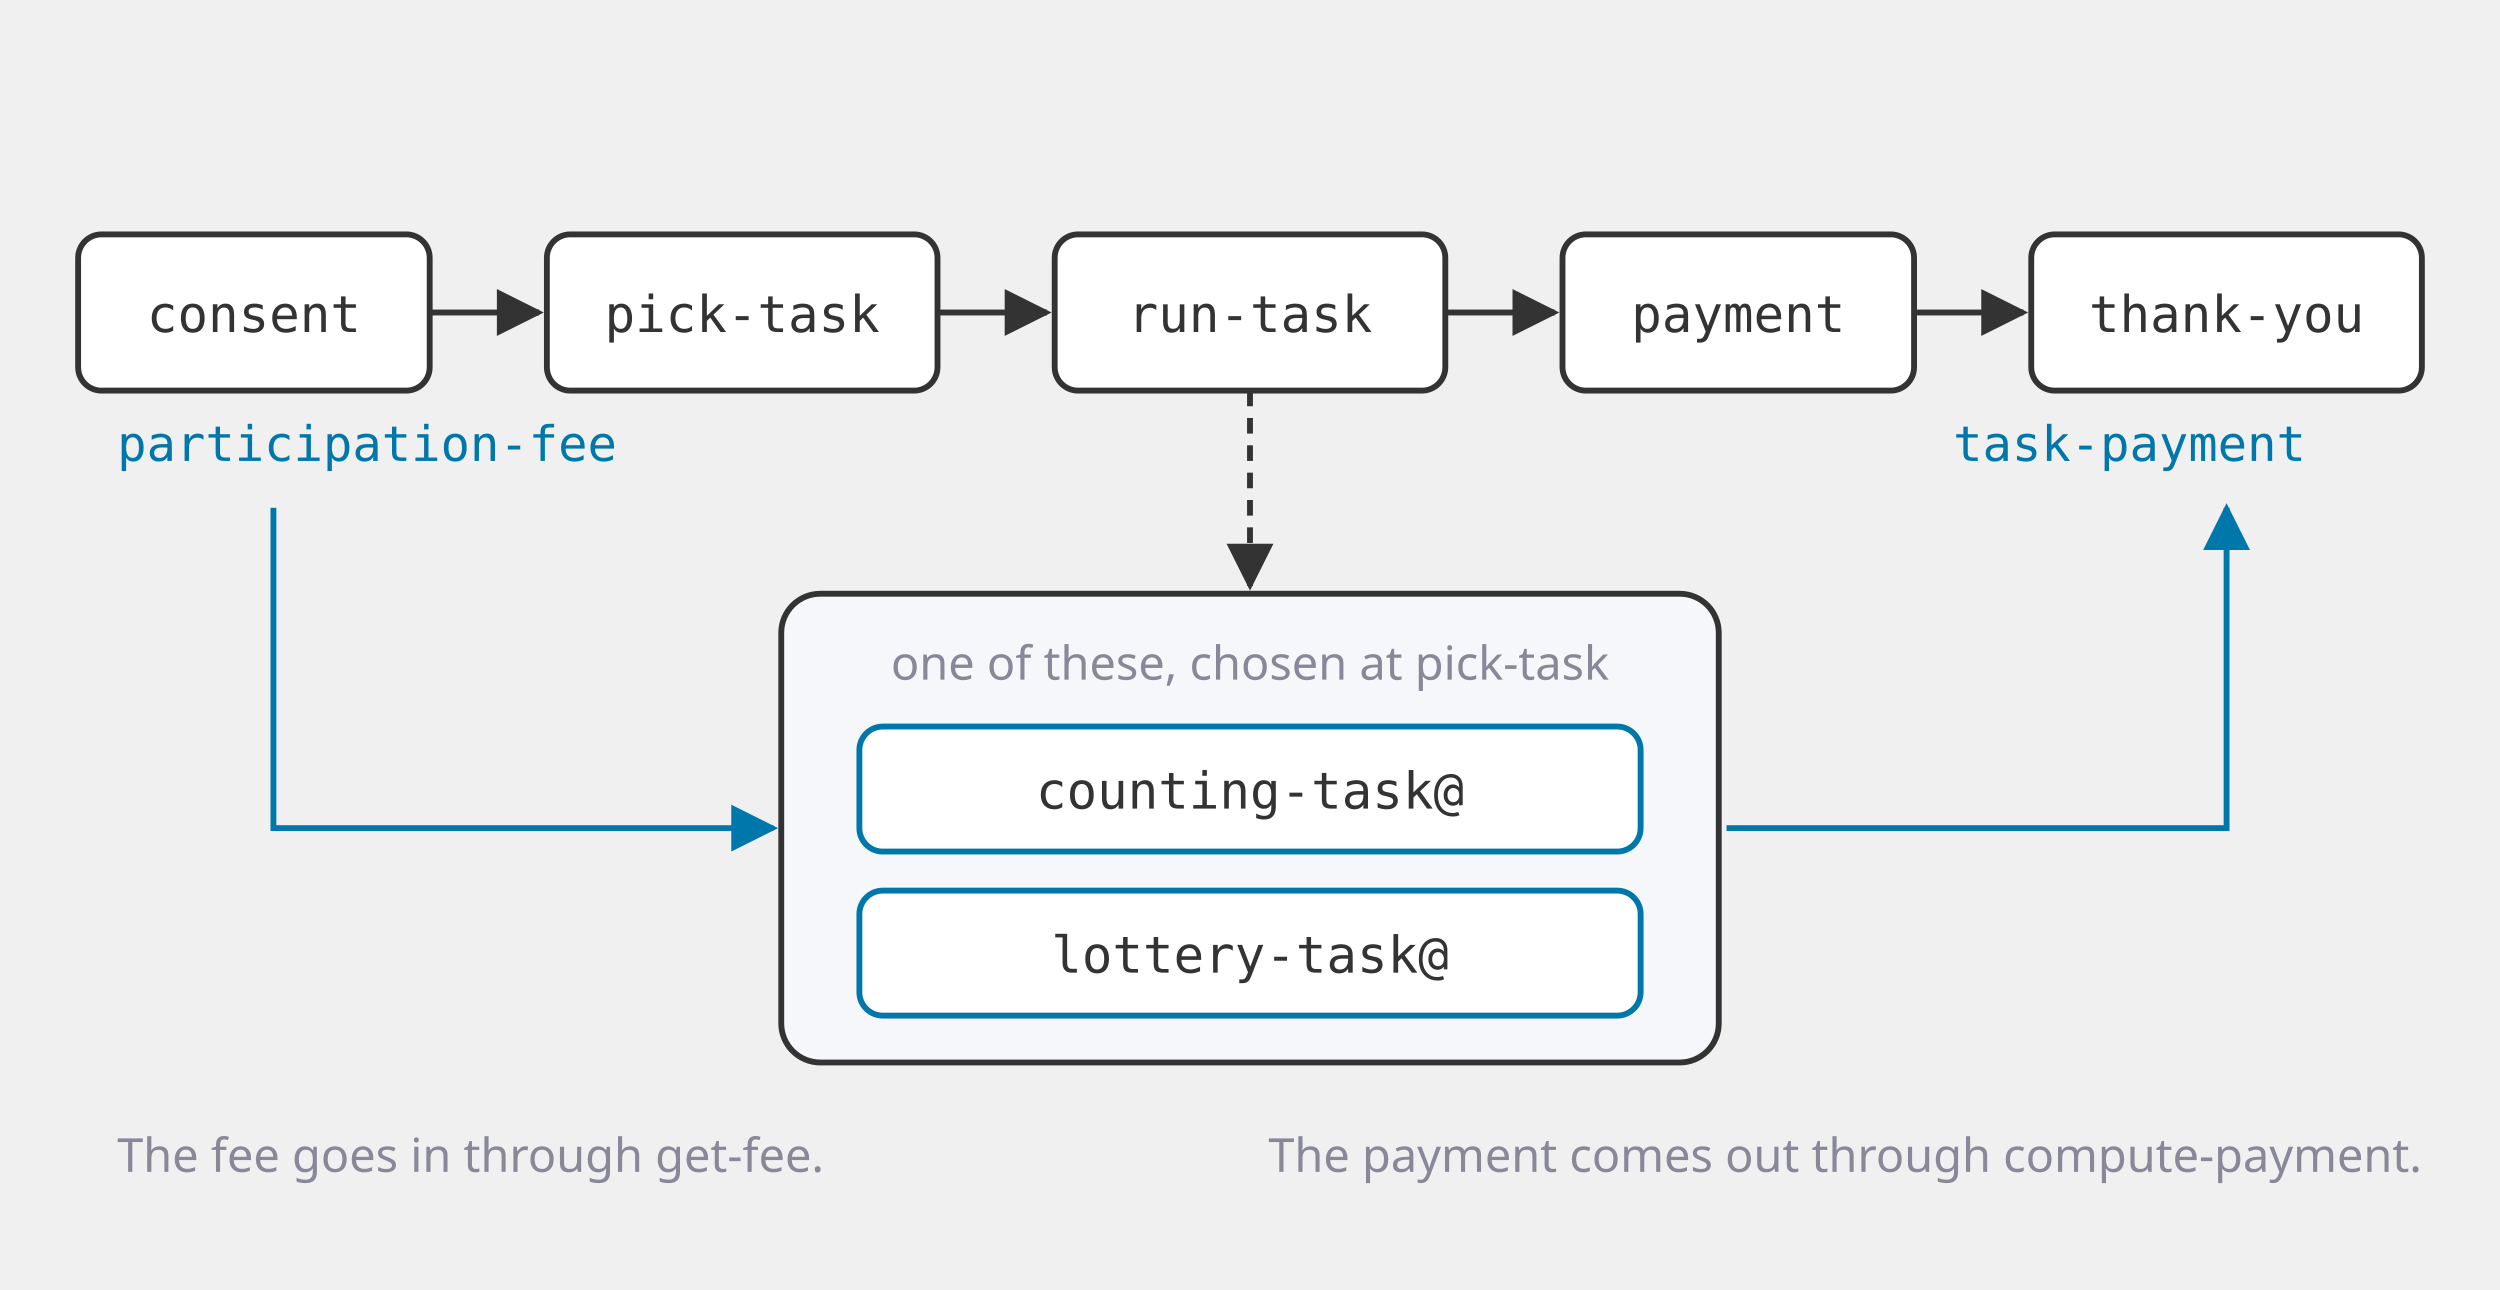
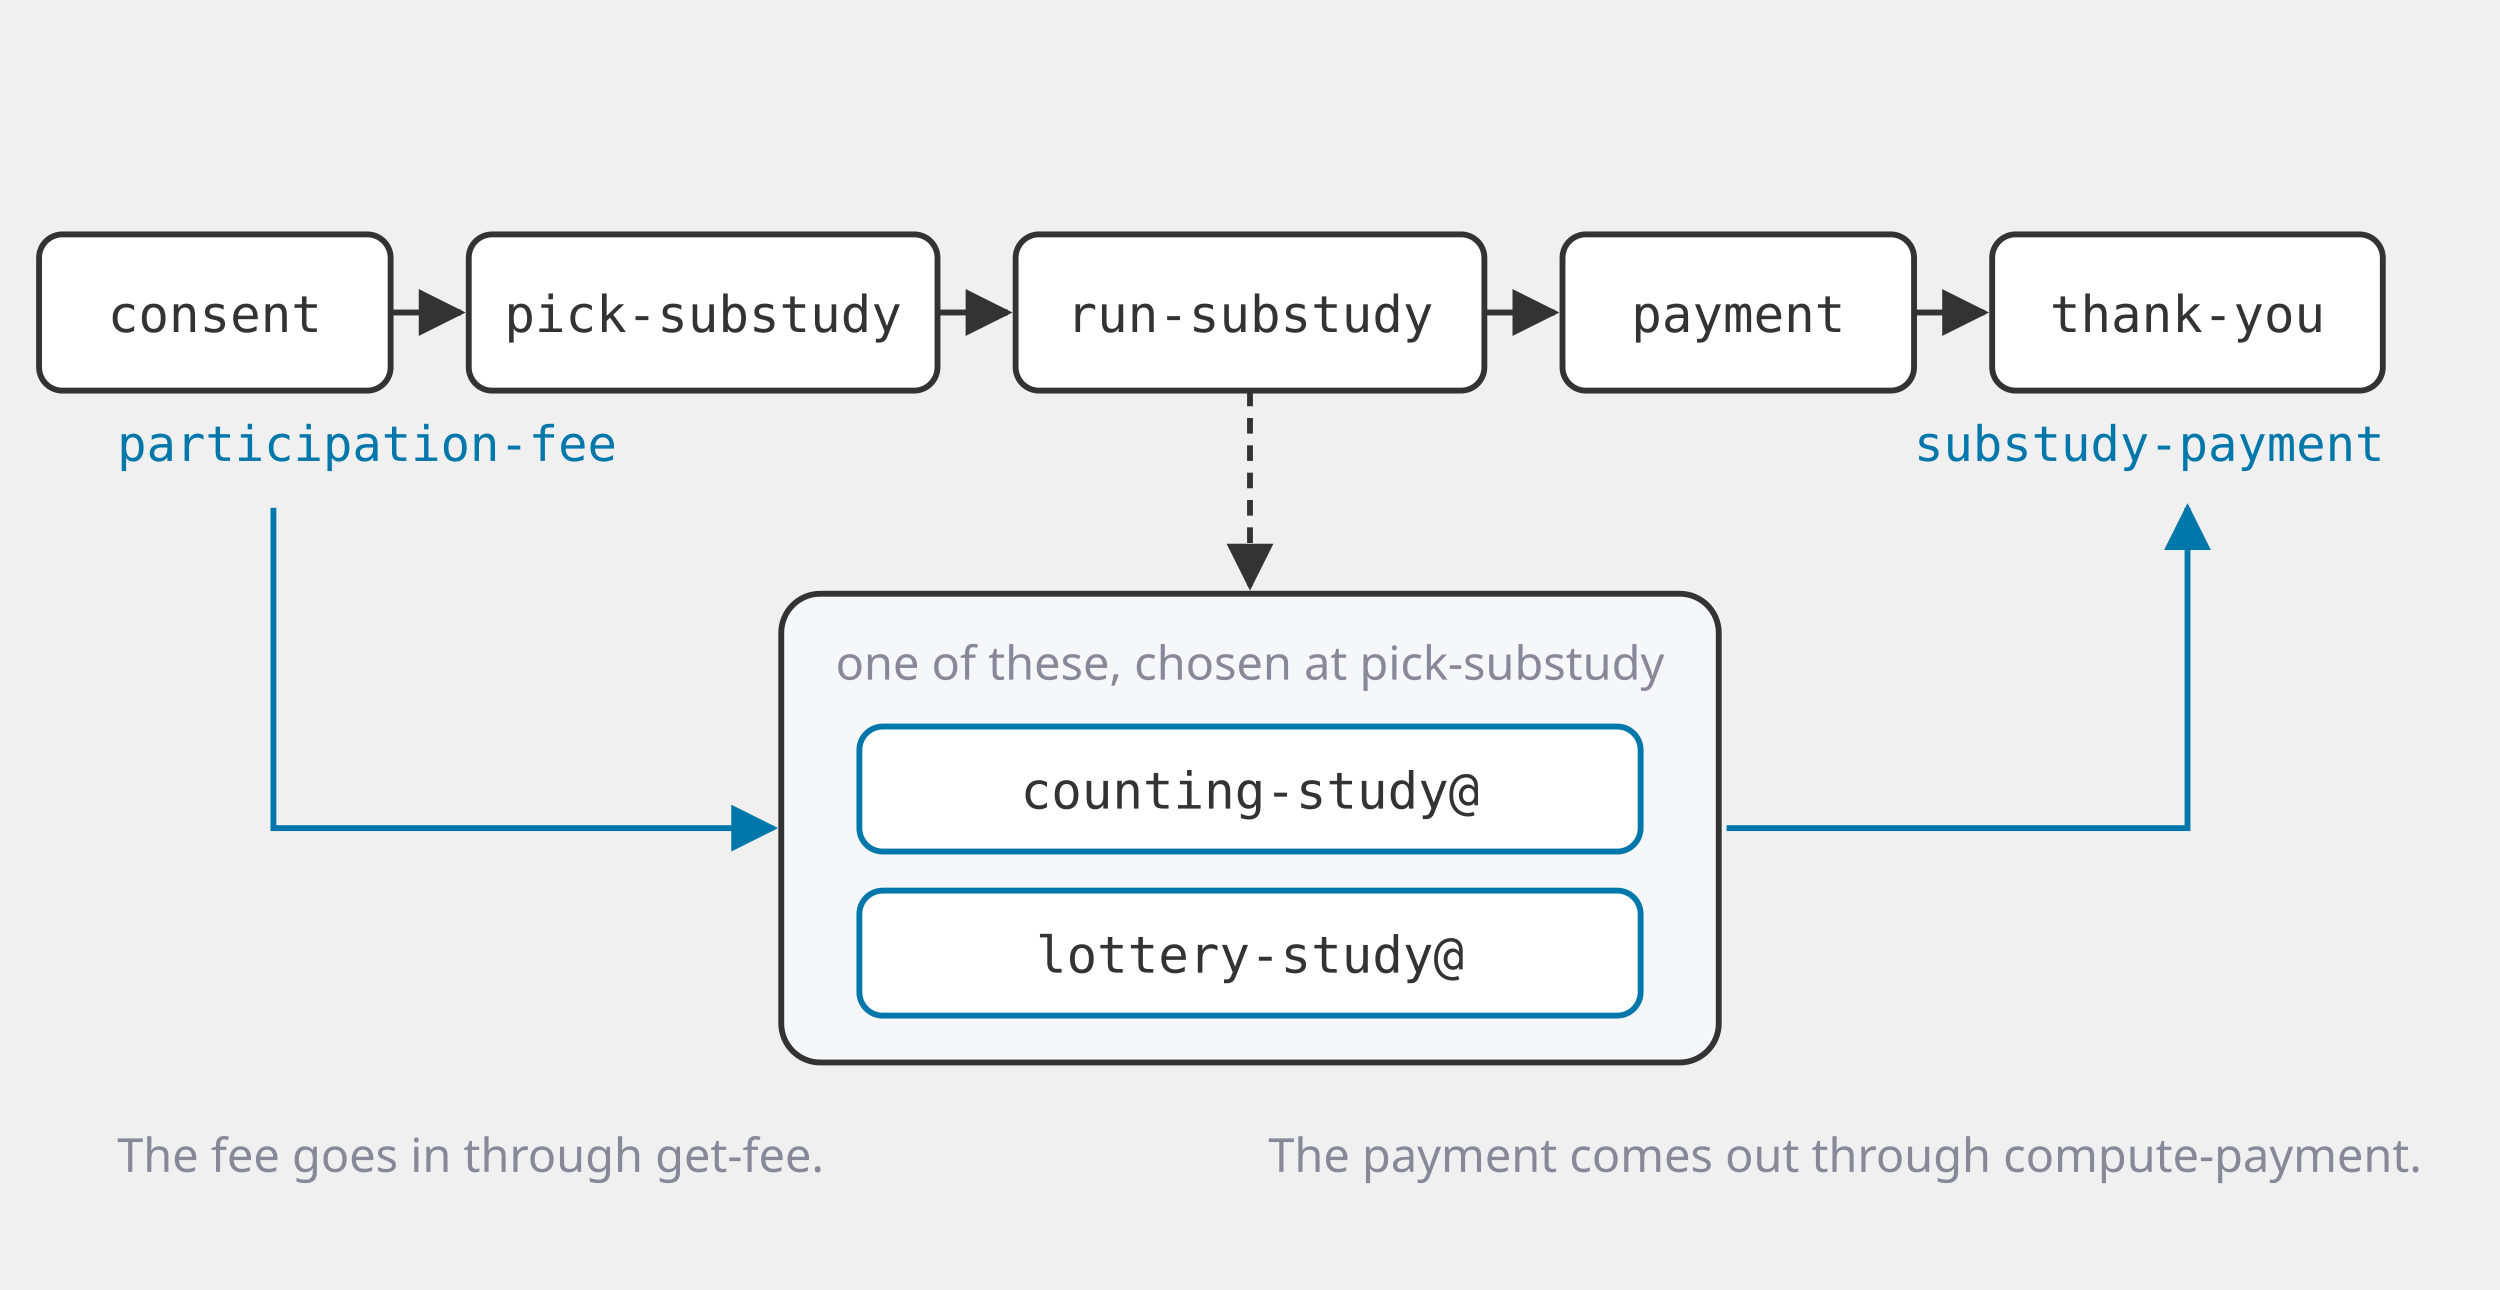
<svg xmlns="http://www.w3.org/2000/svg" width="640" height="330" viewBox="0 0 640 330" font-family="Fira, 'Fira Sans', system-ui, sans-serif" font-size="14">
  <defs>
    <marker id="arrow" viewBox="0 0 10 10" refX="9" refY="5" markerWidth="8" markerHeight="8" orient="auto-start-reverse">
      <path d="M 0 0 L 10 5 L 0 10 z" fill="#333" />
    </marker>
    <marker id="arrow-blue" viewBox="0 0 10 10" refX="9" refY="5" markerWidth="8" markerHeight="8" orient="auto-start-reverse">
      <path d="M 0 0 L 10 5 L 0 10 z" fill="#07A" />
    </marker>
  </defs>
  <g font-family="'Fira Mono', Menlo, monospace" font-size="13" fill="#333">
-     <rect x="20" y="60" width="90" height="40" rx="6" fill="#fff" stroke="#333" stroke-width="1.5" />
-     <text x="65" y="85" text-anchor="middle">consent</text>
-     <rect x="140" y="60" width="100" height="40" rx="6" fill="#fff" stroke="#333" stroke-width="1.5" />
-     <text x="190" y="85" text-anchor="middle">pick-task</text>
-     <rect x="270" y="60" width="100" height="40" rx="6" fill="#fff" stroke="#333" stroke-width="1.5" />
-     <text x="320" y="85" text-anchor="middle">run-task</text>
+     <rect x="10" y="60" width="90" height="40" rx="6" fill="#fff" stroke="#333" stroke-width="1.5" />
+     <text x="55" y="85" text-anchor="middle">consent</text>
+     <rect x="120" y="60" width="120" height="40" rx="6" fill="#fff" stroke="#333" stroke-width="1.5" />
+     <text x="180" y="85" text-anchor="middle">pick-substudy</text>
+     <rect x="260" y="60" width="120" height="40" rx="6" fill="#fff" stroke="#333" stroke-width="1.5" />
+     <text x="320" y="85" text-anchor="middle">run-substudy</text>
    <rect x="400" y="60" width="90" height="40" rx="6" fill="#fff" stroke="#333" stroke-width="1.5" />
    <text x="445" y="85" text-anchor="middle">payment</text>
-     <rect x="520" y="60" width="100" height="40" rx="6" fill="#fff" stroke="#333" stroke-width="1.5" />
-     <text x="570" y="85" text-anchor="middle">thank-you</text>
+     <rect x="510" y="60" width="100" height="40" rx="6" fill="#fff" stroke="#333" stroke-width="1.5" />
+     <text x="560" y="85" text-anchor="middle">thank-you</text>
  </g>
  <g stroke="#333" stroke-width="1.5" marker-end="url(#arrow)">
-     <line x1="110" y1="80" x2="138" y2="80" />
-     <line x1="240" y1="80" x2="268" y2="80" />
-     <line x1="370" y1="80" x2="398" y2="80" />
-     <line x1="490" y1="80" x2="518" y2="80" />
+     <line x1="100" y1="80" x2="118" y2="80" />
+     <line x1="240" y1="80" x2="258" y2="80" />
+     <line x1="380" y1="80" x2="398" y2="80" />
+     <line x1="490" y1="80" x2="508" y2="80" />
  </g>
  <path d="M 320 100 L 320 150" stroke="#333" stroke-width="1.5" stroke-dasharray="4 3" marker-end="url(#arrow)" />
  <rect x="200" y="152" width="240" height="120" rx="10" fill="#f5f7fa" stroke="#333" stroke-width="1.5" />
-   <text x="320" y="174" text-anchor="middle" font-size="12" fill="#889">one of these, chosen at pick-task</text>
+   <text x="320" y="174" text-anchor="middle" font-size="12" fill="#889">one of these, chosen at pick-substudy</text>
  <g font-family="'Fira Mono', Menlo, monospace" font-size="13" fill="#333">
    <rect x="220" y="186" width="200" height="32" rx="6" fill="#fff" stroke="#07A" stroke-width="1.5" />
-     <text x="320" y="207" text-anchor="middle">counting-task@</text>
+     <text x="320" y="207" text-anchor="middle">counting-study@</text>
    <rect x="220" y="228" width="200" height="32" rx="6" fill="#fff" stroke="#07A" stroke-width="1.5" />
-     <text x="320" y="249" text-anchor="middle">lottery-task@</text>
+     <text x="320" y="249" text-anchor="middle">lottery-study@</text>
  </g>
  <path d="M 70 130 L 70 212 L 198 212" fill="none" stroke="#07A" stroke-width="1.5" marker-end="url(#arrow-blue)" />
  <text x="30" y="118" font-family="'Fira Mono', Menlo, monospace" font-size="12.5" fill="#07A">participation-fee</text>
  <text x="30" y="300" font-size="12" fill="#889">The fee goes in through get-fee.</text>
-   <path d="M 442 212 L 570 212 L 570 130" fill="none" stroke="#07A" stroke-width="1.5" marker-end="url(#arrow-blue)" />
-   <text x="500" y="118" font-family="'Fira Mono', Menlo, monospace" font-size="12.5" fill="#07A">task-payment</text>
+   <path d="M 442 212 L 560 212 L 560 130" fill="none" stroke="#07A" stroke-width="1.5" marker-end="url(#arrow-blue)" />
+   <text x="490" y="118" font-family="'Fira Mono', Menlo, monospace" font-size="12.5" fill="#07A">substudy-payment</text>
  <text x="620" y="300" text-anchor="end" font-size="12" fill="#889">The payment comes out through compute-payment.</text>
</svg>
